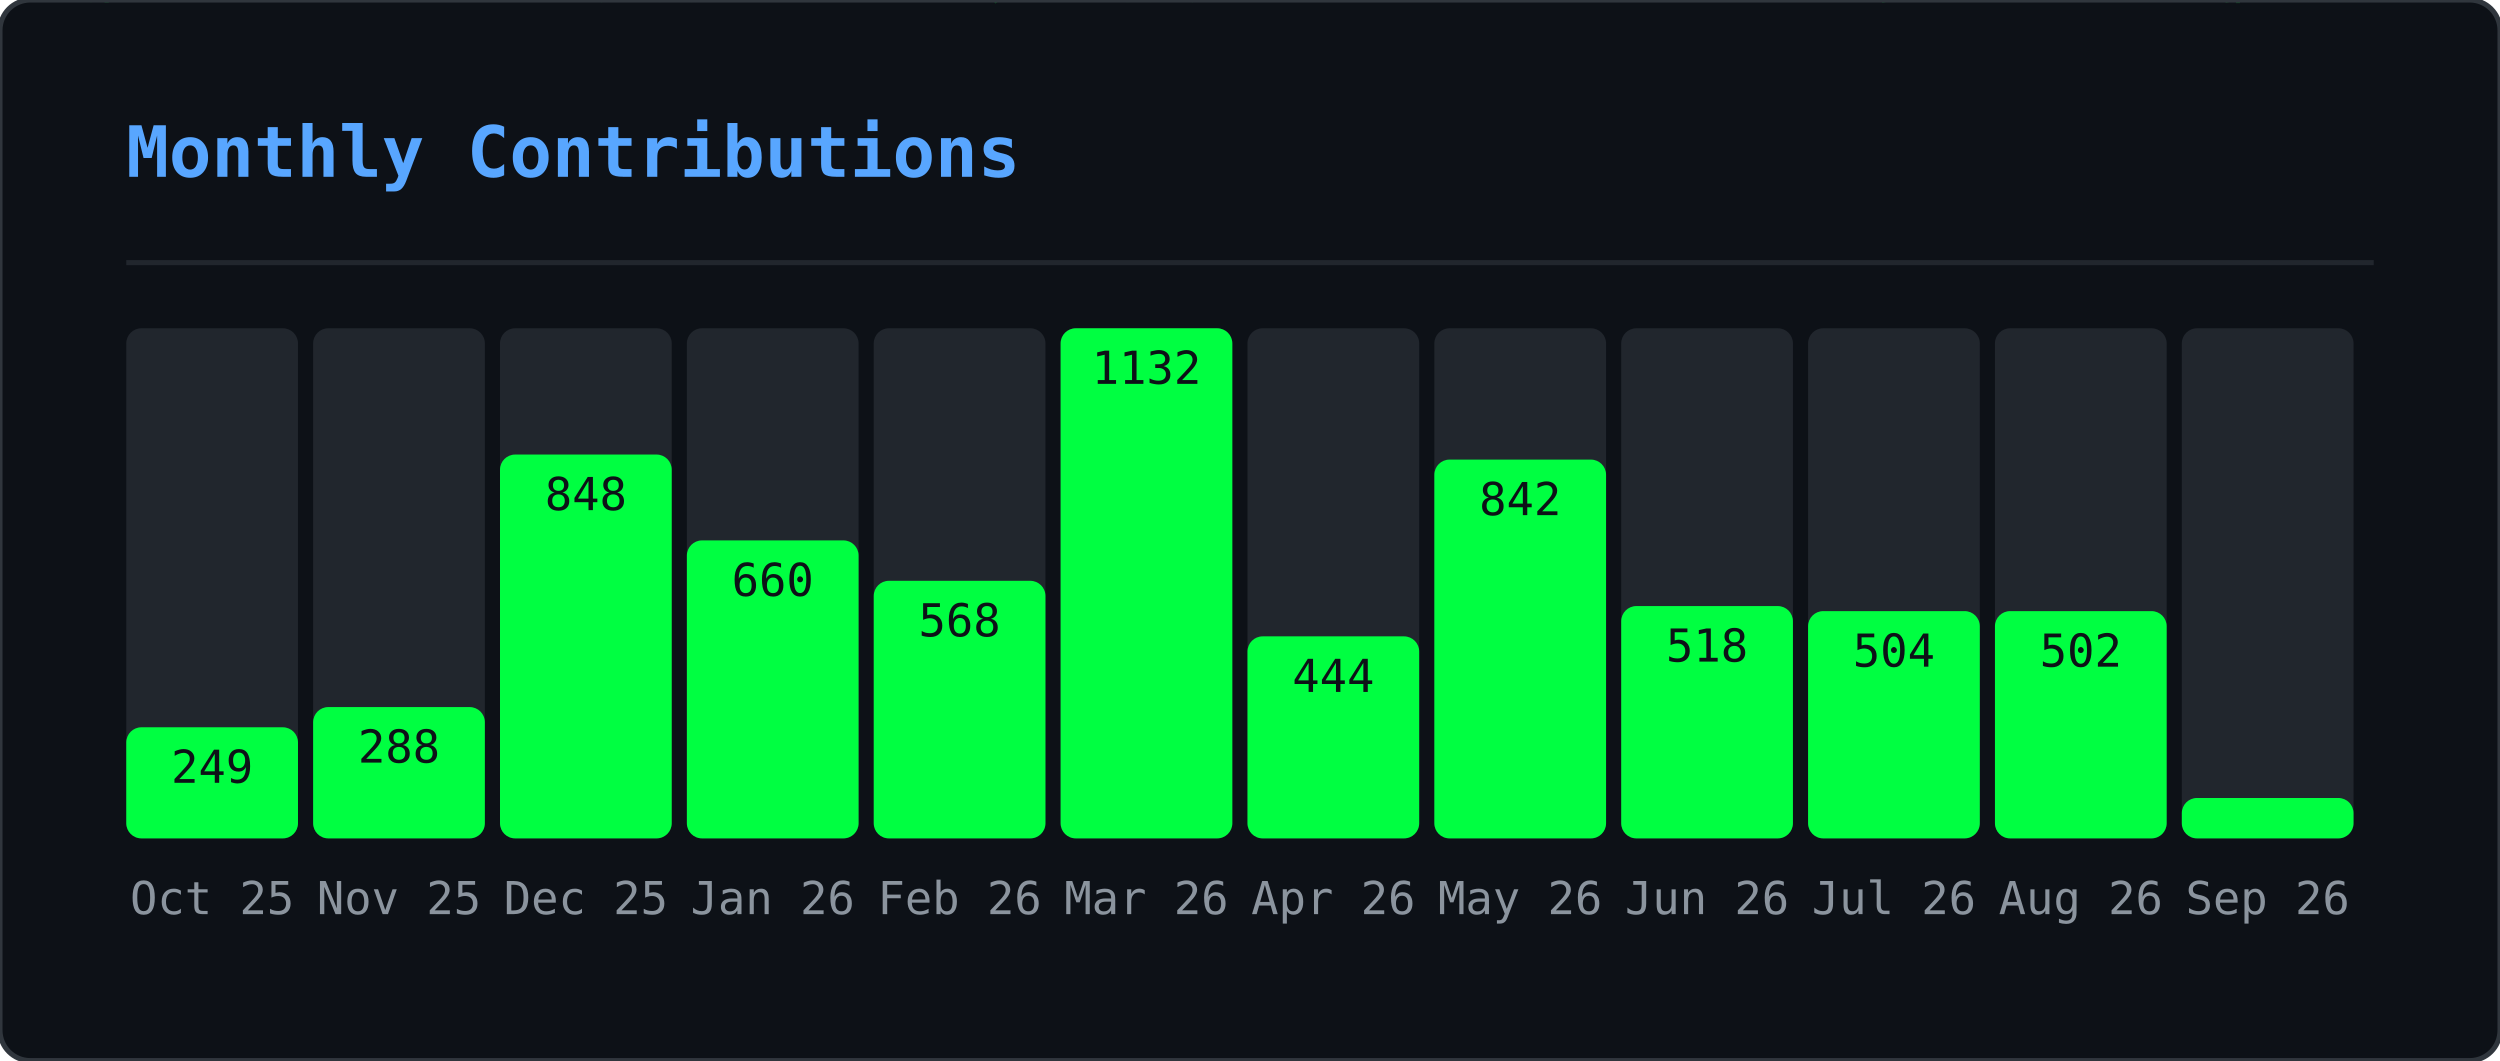
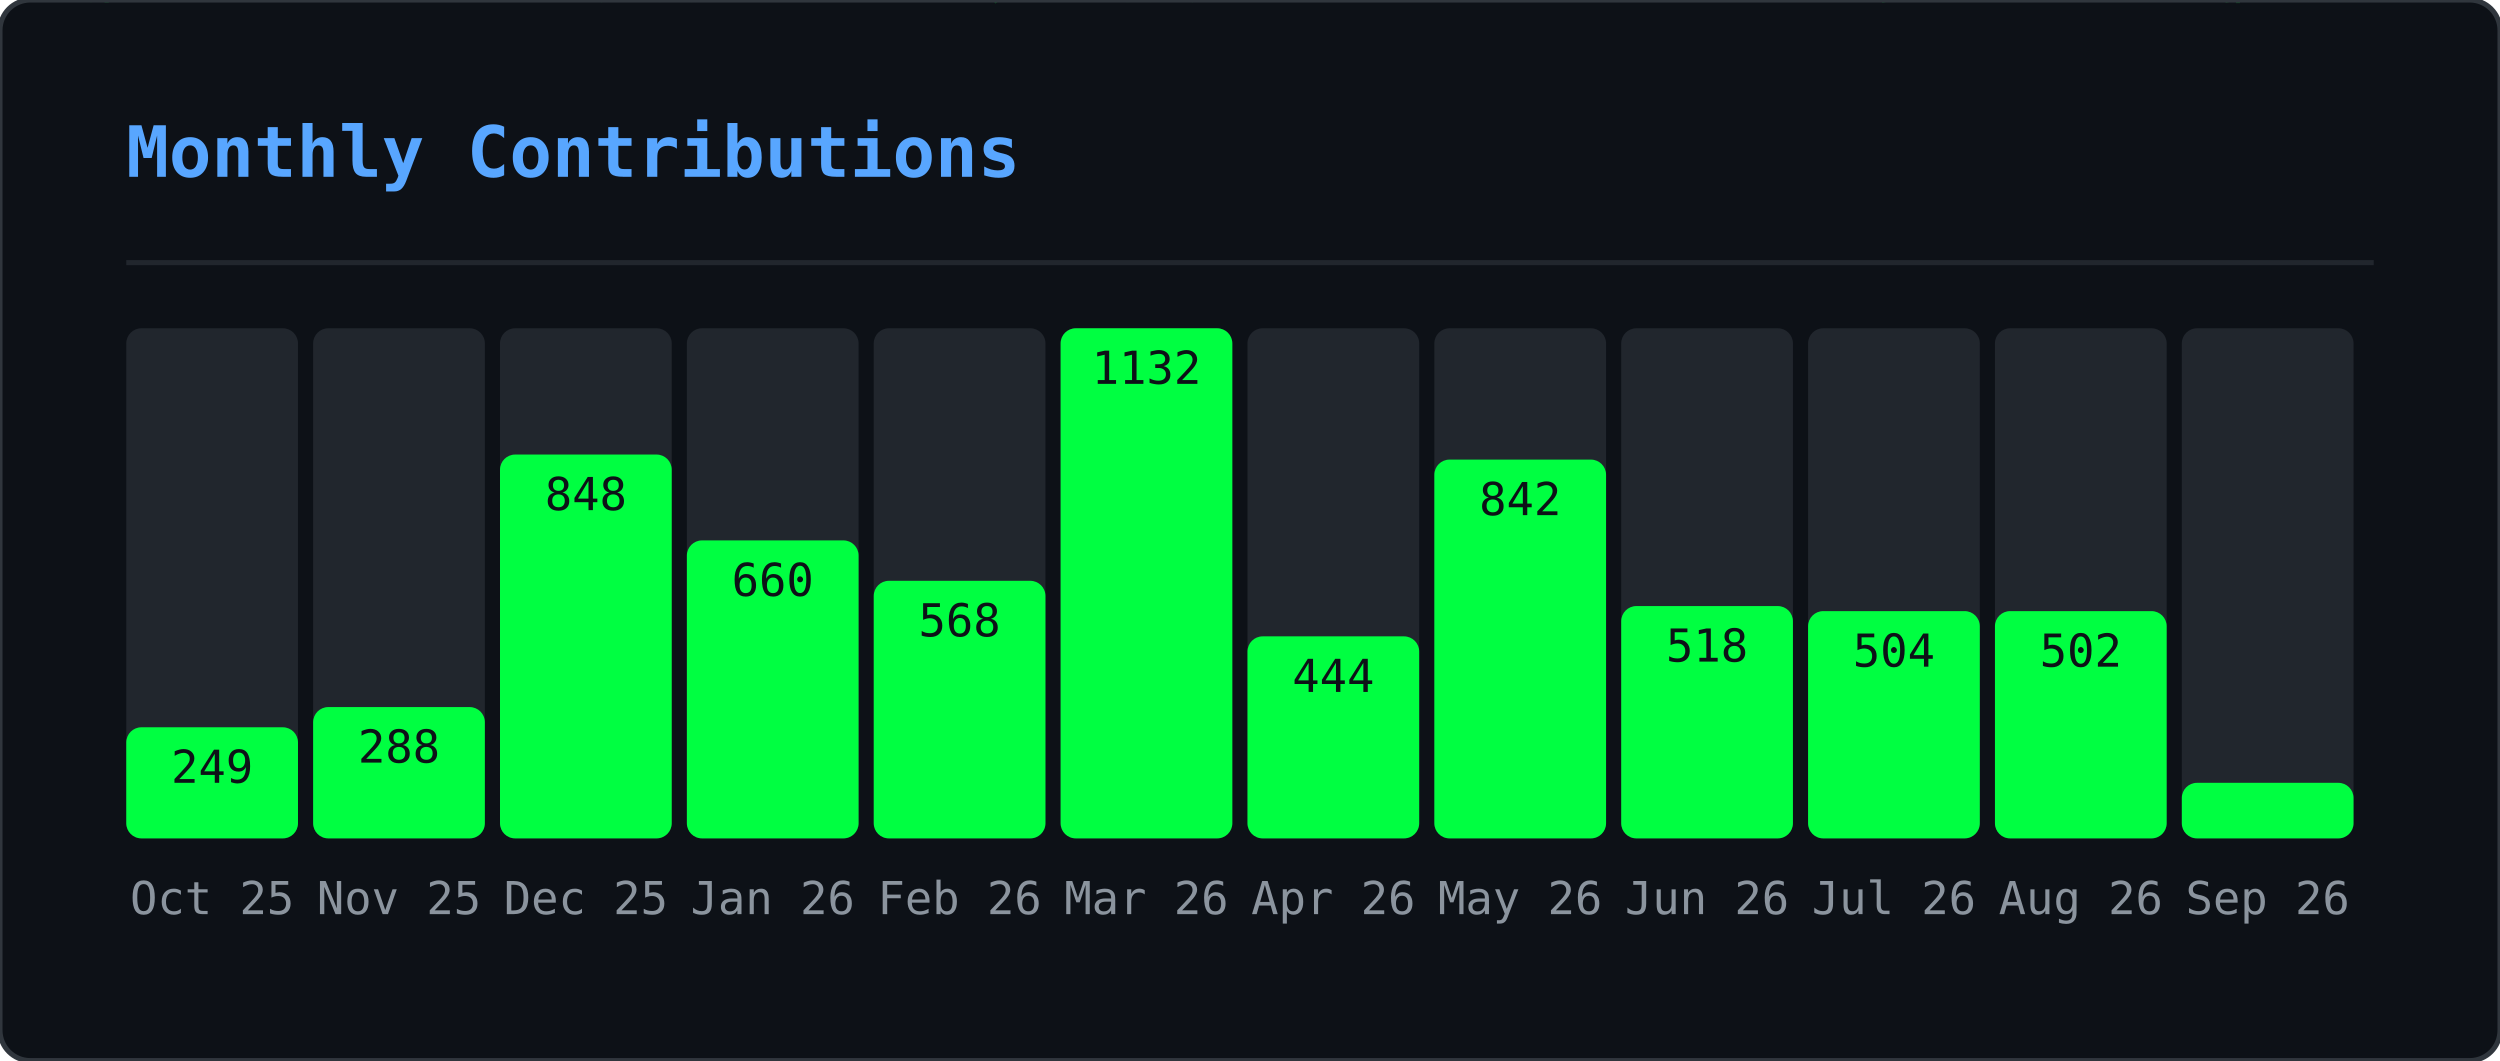
<svg xmlns="http://www.w3.org/2000/svg" width="495" height="210" viewBox="0 0 495 210">
  <defs>
    <clipPath id="gmo-clip">
      <rect width="495" height="210" rx="6" />
    </clipPath>
  </defs>
  <rect width="495" height="210" rx="6" fill="#0d1117" />
  <g clip-path="url(#gmo-clip)">
    <g opacity="0.22">
      <style>@keyframes gmo0{from{transform:translateY(-46px)}to{transform:translateY(224px)}}@keyframes gmo1{from{transform:translateY(-46px)}to{transform:translateY(224px)}}@keyframes gmo2{from{transform:translateY(-46px)}to{transform:translateY(224px)}}@keyframes gmo3{from{transform:translateY(-46px)}to{transform:translateY(224px)}}@keyframes gmo4{from{transform:translateY(-46px)}to{transform:translateY(224px)}}@keyframes gmo5{from{transform:translateY(-46px)}to{transform:translateY(224px)}}@keyframes gmo6{from{transform:translateY(-46px)}to{transform:translateY(224px)}}@keyframes gmo7{from{transform:translateY(-46px)}to{transform:translateY(224px)}}@keyframes gmo8{from{transform:translateY(-46px)}to{transform:translateY(224px)}}@keyframes gmo9{from{transform:translateY(-46px)}to{transform:translateY(224px)}}@keyframes gmo10{from{transform:translateY(-46px)}to{transform:translateY(224px)}}@keyframes gmo11{from{transform:translateY(-46px)}to{transform:translateY(224px)}}@keyframes gmo12{from{transform:translateY(-46px)}to{transform:translateY(224px)}}@keyframes gmo13{from{transform:translateY(-46px)}to{transform:translateY(224px)}}@keyframes gmo14{from{transform:translateY(-46px)}to{transform:translateY(224px)}}@keyframes gmo15{from{transform:translateY(-46px)}to{transform:translateY(224px)}}@keyframes gmo16{from{transform:translateY(-46px)}to{transform:translateY(224px)}}@keyframes gmo17{from{transform:translateY(-46px)}to{transform:translateY(224px)}}@keyframes gmo18{from{transform:translateY(-46px)}to{transform:translateY(224px)}}@keyframes gmo19{from{transform:translateY(-46px)}to{transform:translateY(224px)}}@keyframes gmo20{from{transform:translateY(-46px)}to{transform:translateY(224px)}}@keyframes gmo21{from{transform:translateY(-46px)}to{transform:translateY(224px)}}@keyframes gmo22{from{transform:translateY(-46px)}to{transform:translateY(224px)}}@keyframes gmo23{from{transform:translateY(-46px)}to{transform:translateY(224px)}}@keyframes gmo24{from{transform:translateY(-46px)}to{transform:translateY(224px)}}@keyframes gmo25{from{transform:translateY(-46px)}to{transform:translateY(224px)}}@keyframes gmo26{from{transform:translateY(-46px)}to{transform:translateY(224px)}}@keyframes gmo27{from{transform:translateY(-46px)}to{transform:translateY(224px)}}@keyframes gmo28{from{transform:translateY(-46px)}to{transform:translateY(224px)}}@keyframes gmo29{from{transform:translateY(-46px)}to{transform:translateY(224px)}}@keyframes gmo30{from{transform:translateY(-46px)}to{transform:translateY(224px)}}@keyframes gmo31{from{transform:translateY(-46px)}to{transform:translateY(224px)}}@keyframes gmo32{from{transform:translateY(-46px)}to{transform:translateY(224px)}}@keyframes gmo33{from{transform:translateY(-46px)}to{transform:translateY(224px)}}@keyframes gmo34{from{transform:translateY(-46px)}to{transform:translateY(224px)}}@keyframes gmo35{from{transform:translateY(-46px)}to{transform:translateY(224px)}}@keyframes gmo36{from{transform:translateY(-46px)}to{transform:translateY(224px)}}@keyframes gmo37{from{transform:translateY(-46px)}to{transform:translateY(224px)}}</style>
      <g style="animation:gmo0 3.17s linear infinite;animation-delay:-1.98s">
        <text x="347" y="0" font-family="monospace" font-size="12" fill="#00ff41">ｵ</text>
        <text x="347" y="-14" font-family="monospace" font-size="12" fill="#00ff41" opacity="0.75">ｹ</text>
        <text x="347" y="-28" font-family="monospace" font-size="12" fill="#00ff41" opacity="0.50">ﾙ</text>
        <text x="347" y="-42" font-family="monospace" font-size="12" fill="#00ff41" opacity="0.25">ﾝ</text>
      </g>
      <g style="animation:gmo1 2.45s linear infinite;animation-delay:-0.88s">
        <text x="370" y="0" font-family="monospace" font-size="12" fill="#00ff41">ｬ</text>
        <text x="370" y="-14" font-family="monospace" font-size="12" fill="#00ff41" opacity="0.75">ﾈ</text>
        <text x="370" y="-28" font-family="monospace" font-size="12" fill="#00ff41" opacity="0.50">ｪ</text>
        <text x="370" y="-42" font-family="monospace" font-size="12" fill="#00ff41" opacity="0.25">ﾒ</text>
      </g>
      <g style="animation:gmo2 1.54s linear infinite;animation-delay:-0.38s">
        <text x="143" y="0" font-family="monospace" font-size="12" fill="#00ff41">ｼ</text>
        <text x="143" y="-14" font-family="monospace" font-size="12" fill="#00ff41" opacity="0.75">ﾆ</text>
        <text x="143" y="-28" font-family="monospace" font-size="12" fill="#00ff41" opacity="0.50">ﾃ</text>
        <text x="143" y="-42" font-family="monospace" font-size="12" fill="#00ff41" opacity="0.25">ﾍ</text>
      </g>
      <g style="animation:gmo3 1.56s linear infinite;animation-delay:-0.33s">
        <text x="195" y="0" font-family="monospace" font-size="12" fill="#00ff41">ｯ</text>
        <text x="195" y="-14" font-family="monospace" font-size="12" fill="#00ff41" opacity="0.75">ﾃ</text>
        <text x="195" y="-28" font-family="monospace" font-size="12" fill="#00ff41" opacity="0.50">0</text>
        <text x="195" y="-42" font-family="monospace" font-size="12" fill="#00ff41" opacity="0.25">ﾐ</text>
      </g>
      <g style="animation:gmo4 2.69s linear infinite;animation-delay:-1.17s">
        <text x="23" y="0" font-family="monospace" font-size="12" fill="#00ff41">ｾ</text>
        <text x="23" y="-14" font-family="monospace" font-size="12" fill="#00ff41" opacity="0.75">3</text>
        <text x="23" y="-28" font-family="monospace" font-size="12" fill="#00ff41" opacity="0.50">ﾔ</text>
        <text x="23" y="-42" font-family="monospace" font-size="12" fill="#00ff41" opacity="0.25">ｭ</text>
      </g>
      <g style="animation:gmo5 1.52s linear infinite;animation-delay:-0.85s">
        <text x="277" y="0" font-family="monospace" font-size="12" fill="#00ff41">ｪ</text>
        <text x="277" y="-14" font-family="monospace" font-size="12" fill="#00ff41" opacity="0.75">ﾕ</text>
        <text x="277" y="-28" font-family="monospace" font-size="12" fill="#00ff41" opacity="0.50">5</text>
        <text x="277" y="-42" font-family="monospace" font-size="12" fill="#00ff41" opacity="0.25">ﾁ</text>
      </g>
      <g style="animation:gmo6 1.74s linear infinite;animation-delay:-1.14s">
        <text x="456" y="0" font-family="monospace" font-size="12" fill="#00ff41">0</text>
        <text x="456" y="-14" font-family="monospace" font-size="12" fill="#00ff41" opacity="0.75">ｬ</text>
        <text x="456" y="-28" font-family="monospace" font-size="12" fill="#00ff41" opacity="0.50">ﾗ</text>
        <text x="456" y="-42" font-family="monospace" font-size="12" fill="#00ff41" opacity="0.25">ｭ</text>
      </g>
      <g style="animation:gmo7 3.18s linear infinite;animation-delay:-3.10s">
        <text x="60" y="0" font-family="monospace" font-size="12" fill="#00ff41">9</text>
        <text x="60" y="-14" font-family="monospace" font-size="12" fill="#00ff41" opacity="0.75">ｿ</text>
        <text x="60" y="-28" font-family="monospace" font-size="12" fill="#00ff41" opacity="0.50">1</text>
        <text x="60" y="-42" font-family="monospace" font-size="12" fill="#00ff41" opacity="0.25">ﾔ</text>
      </g>
      <g style="animation:gmo8 2.71s linear infinite;animation-delay:-1.03s">
        <text x="250" y="0" font-family="monospace" font-size="12" fill="#00ff41">ﾆ</text>
        <text x="250" y="-14" font-family="monospace" font-size="12" fill="#00ff41" opacity="0.75">ｳ</text>
        <text x="250" y="-28" font-family="monospace" font-size="12" fill="#00ff41" opacity="0.50">ﾔ</text>
        <text x="250" y="-42" font-family="monospace" font-size="12" fill="#00ff41" opacity="0.25">ｶ</text>
      </g>
      <g style="animation:gmo9 2.04s linear infinite;animation-delay:-2.01s">
        <text x="69" y="0" font-family="monospace" font-size="12" fill="#00ff41">ﾑ</text>
        <text x="69" y="-14" font-family="monospace" font-size="12" fill="#00ff41" opacity="0.75">0</text>
        <text x="69" y="-28" font-family="monospace" font-size="12" fill="#00ff41" opacity="0.50">ﾜ</text>
        <text x="69" y="-42" font-family="monospace" font-size="12" fill="#00ff41" opacity="0.25">ｾ</text>
      </g>
      <g style="animation:gmo10 2.79s linear infinite;animation-delay:-1.46s">
        <text x="434" y="0" font-family="monospace" font-size="12" fill="#00ff41">ﾐ</text>
        <text x="434" y="-14" font-family="monospace" font-size="12" fill="#00ff41" opacity="0.75">ﾐ</text>
        <text x="434" y="-28" font-family="monospace" font-size="12" fill="#00ff41" opacity="0.50">ｨ</text>
        <text x="434" y="-42" font-family="monospace" font-size="12" fill="#00ff41" opacity="0.25">ｱ</text>
      </g>
      <g style="animation:gmo11 2.20s linear infinite;animation-delay:-1.15s">
        <text x="128" y="0" font-family="monospace" font-size="12" fill="#00ff41">ﾔ</text>
        <text x="128" y="-14" font-family="monospace" font-size="12" fill="#00ff41" opacity="0.75">ﾈ</text>
        <text x="128" y="-28" font-family="monospace" font-size="12" fill="#00ff41" opacity="0.50">ｺ</text>
        <text x="128" y="-42" font-family="monospace" font-size="12" fill="#00ff41" opacity="0.25">ﾏ</text>
      </g>
      <g style="animation:gmo12 1.68s linear infinite;animation-delay:-0.15s">
        <text x="16" y="0" font-family="monospace" font-size="12" fill="#00ff41">ｦ</text>
        <text x="16" y="-14" font-family="monospace" font-size="12" fill="#00ff41" opacity="0.75">ｹ</text>
        <text x="16" y="-28" font-family="monospace" font-size="12" fill="#00ff41" opacity="0.50">9</text>
        <text x="16" y="-42" font-family="monospace" font-size="12" fill="#00ff41" opacity="0.25">ﾂ</text>
      </g>
      <g style="animation:gmo13 2.59s linear infinite;animation-delay:-1.86s">
        <text x="211" y="0" font-family="monospace" font-size="12" fill="#00ff41">6</text>
        <text x="211" y="-14" font-family="monospace" font-size="12" fill="#00ff41" opacity="0.75">7</text>
        <text x="211" y="-28" font-family="monospace" font-size="12" fill="#00ff41" opacity="0.50">3</text>
        <text x="211" y="-42" font-family="monospace" font-size="12" fill="#00ff41" opacity="0.25">ｹ</text>
      </g>
      <g style="animation:gmo14 2.60s linear infinite;animation-delay:-0.65s">
        <text x="346" y="0" font-family="monospace" font-size="12" fill="#00ff41">ｶ</text>
        <text x="346" y="-14" font-family="monospace" font-size="12" fill="#00ff41" opacity="0.75">3</text>
        <text x="346" y="-28" font-family="monospace" font-size="12" fill="#00ff41" opacity="0.50">ｮ</text>
        <text x="346" y="-42" font-family="monospace" font-size="12" fill="#00ff41" opacity="0.25">ｼ</text>
      </g>
      <g style="animation:gmo15 2.37s linear infinite;animation-delay:-0.49s">
        <text x="70" y="0" font-family="monospace" font-size="12" fill="#00ff41">7</text>
        <text x="70" y="-14" font-family="monospace" font-size="12" fill="#00ff41" opacity="0.75">0</text>
        <text x="70" y="-28" font-family="monospace" font-size="12" fill="#00ff41" opacity="0.50">ﾊ</text>
        <text x="70" y="-42" font-family="monospace" font-size="12" fill="#00ff41" opacity="0.25">ﾔ</text>
      </g>
      <g style="animation:gmo16 1.89s linear infinite;animation-delay:-0.64s">
        <text x="421" y="0" font-family="monospace" font-size="12" fill="#00ff41">ﾁ</text>
        <text x="421" y="-14" font-family="monospace" font-size="12" fill="#00ff41" opacity="0.75">8</text>
        <text x="421" y="-28" font-family="monospace" font-size="12" fill="#00ff41" opacity="0.50">ﾓ</text>
        <text x="421" y="-42" font-family="monospace" font-size="12" fill="#00ff41" opacity="0.25">ﾘ</text>
      </g>
      <g style="animation:gmo17 1.82s linear infinite;animation-delay:-0.95s">
        <text x="117" y="0" font-family="monospace" font-size="12" fill="#00ff41">ﾗ</text>
        <text x="117" y="-14" font-family="monospace" font-size="12" fill="#00ff41" opacity="0.75">ｴ</text>
        <text x="117" y="-28" font-family="monospace" font-size="12" fill="#00ff41" opacity="0.50">ｯ</text>
        <text x="117" y="-42" font-family="monospace" font-size="12" fill="#00ff41" opacity="0.25">ﾍ</text>
      </g>
      <g style="animation:gmo18 2.63s linear infinite;animation-delay:-1.87s">
        <text x="274" y="0" font-family="monospace" font-size="12" fill="#00ff41">ﾚ</text>
        <text x="274" y="-14" font-family="monospace" font-size="12" fill="#00ff41" opacity="0.75">ﾐ</text>
        <text x="274" y="-28" font-family="monospace" font-size="12" fill="#00ff41" opacity="0.50">ｶ</text>
        <text x="274" y="-42" font-family="monospace" font-size="12" fill="#00ff41" opacity="0.25">0</text>
      </g>
      <g style="animation:gmo19 2.65s linear infinite;animation-delay:-1.13s">
        <text x="438" y="0" font-family="monospace" font-size="12" fill="#00ff41">ｬ</text>
        <text x="438" y="-14" font-family="monospace" font-size="12" fill="#00ff41" opacity="0.75">ﾇ</text>
        <text x="438" y="-28" font-family="monospace" font-size="12" fill="#00ff41" opacity="0.50">ｶ</text>
        <text x="438" y="-42" font-family="monospace" font-size="12" fill="#00ff41" opacity="0.25">ﾖ</text>
      </g>
      <g style="animation:gmo20 2.58s linear infinite;animation-delay:-0.10s">
        <text x="220" y="0" font-family="monospace" font-size="12" fill="#00ff41">ｲ</text>
        <text x="220" y="-14" font-family="monospace" font-size="12" fill="#00ff41" opacity="0.75">ﾜ</text>
        <text x="220" y="-28" font-family="monospace" font-size="12" fill="#00ff41" opacity="0.50">8</text>
        <text x="220" y="-42" font-family="monospace" font-size="12" fill="#00ff41" opacity="0.25">ﾜ</text>
      </g>
      <g style="animation:gmo21 3.19s linear infinite;animation-delay:-2.81s">
        <text x="157" y="0" font-family="monospace" font-size="12" fill="#00ff41">ﾎ</text>
        <text x="157" y="-14" font-family="monospace" font-size="12" fill="#00ff41" opacity="0.75">ﾎ</text>
        <text x="157" y="-28" font-family="monospace" font-size="12" fill="#00ff41" opacity="0.50">ﾝ</text>
        <text x="157" y="-42" font-family="monospace" font-size="12" fill="#00ff41" opacity="0.25">ﾐ</text>
      </g>
      <g style="animation:gmo22 2.13s linear infinite;animation-delay:-1.11s">
        <text x="243" y="0" font-family="monospace" font-size="12" fill="#00ff41">6</text>
        <text x="243" y="-14" font-family="monospace" font-size="12" fill="#00ff41" opacity="0.75">ｧ</text>
        <text x="243" y="-28" font-family="monospace" font-size="12" fill="#00ff41" opacity="0.50">ﾕ</text>
        <text x="243" y="-42" font-family="monospace" font-size="12" fill="#00ff41" opacity="0.25">ﾛ</text>
      </g>
      <g style="animation:gmo23 2.82s linear infinite;animation-delay:-2.46s">
        <text x="136" y="0" font-family="monospace" font-size="12" fill="#00ff41">ｱ</text>
        <text x="136" y="-14" font-family="monospace" font-size="12" fill="#00ff41" opacity="0.75">3</text>
        <text x="136" y="-28" font-family="monospace" font-size="12" fill="#00ff41" opacity="0.50">5</text>
        <text x="136" y="-42" font-family="monospace" font-size="12" fill="#00ff41" opacity="0.25">ﾄ</text>
      </g>
      <g style="animation:gmo24 2.59s linear infinite;animation-delay:-1.04s">
        <text x="259" y="0" font-family="monospace" font-size="12" fill="#00ff41">8</text>
        <text x="259" y="-14" font-family="monospace" font-size="12" fill="#00ff41" opacity="0.75">ﾀ</text>
        <text x="259" y="-28" font-family="monospace" font-size="12" fill="#00ff41" opacity="0.50">ｻ</text>
        <text x="259" y="-42" font-family="monospace" font-size="12" fill="#00ff41" opacity="0.25">ﾘ</text>
      </g>
      <g style="animation:gmo25 3.12s linear infinite;animation-delay:-0.27s">
        <text x="233" y="0" font-family="monospace" font-size="12" fill="#00ff41">ｷ</text>
        <text x="233" y="-14" font-family="monospace" font-size="12" fill="#00ff41" opacity="0.75">ﾍ</text>
        <text x="233" y="-28" font-family="monospace" font-size="12" fill="#00ff41" opacity="0.50">ﾁ</text>
        <text x="233" y="-42" font-family="monospace" font-size="12" fill="#00ff41" opacity="0.25">ｪ</text>
      </g>
      <g style="animation:gmo26 2.75s linear infinite;animation-delay:-0.30s">
        <text x="382" y="0" font-family="monospace" font-size="12" fill="#00ff41">ｭ</text>
        <text x="382" y="-14" font-family="monospace" font-size="12" fill="#00ff41" opacity="0.75">3</text>
        <text x="382" y="-28" font-family="monospace" font-size="12" fill="#00ff41" opacity="0.50">ﾗ</text>
        <text x="382" y="-42" font-family="monospace" font-size="12" fill="#00ff41" opacity="0.25">ﾂ</text>
      </g>
      <g style="animation:gmo27 2.43s linear infinite;animation-delay:-0.93s">
        <text x="135" y="0" font-family="monospace" font-size="12" fill="#00ff41">ﾌ</text>
        <text x="135" y="-14" font-family="monospace" font-size="12" fill="#00ff41" opacity="0.75">ﾀ</text>
        <text x="135" y="-28" font-family="monospace" font-size="12" fill="#00ff41" opacity="0.50">ｩ</text>
        <text x="135" y="-42" font-family="monospace" font-size="12" fill="#00ff41" opacity="0.25">ﾗ</text>
      </g>
      <g style="animation:gmo28 1.82s linear infinite;animation-delay:-1.45s">
        <text x="292" y="0" font-family="monospace" font-size="12" fill="#00ff41">ｴ</text>
        <text x="292" y="-14" font-family="monospace" font-size="12" fill="#00ff41" opacity="0.75">ﾏ</text>
        <text x="292" y="-28" font-family="monospace" font-size="12" fill="#00ff41" opacity="0.50">ｼ</text>
        <text x="292" y="-42" font-family="monospace" font-size="12" fill="#00ff41" opacity="0.25">ｱ</text>
      </g>
      <g style="animation:gmo29 2.70s linear infinite;animation-delay:-0.09s">
        <text x="226" y="0" font-family="monospace" font-size="12" fill="#00ff41">ｸ</text>
        <text x="226" y="-14" font-family="monospace" font-size="12" fill="#00ff41" opacity="0.75">ﾍ</text>
        <text x="226" y="-28" font-family="monospace" font-size="12" fill="#00ff41" opacity="0.50">ﾏ</text>
        <text x="226" y="-42" font-family="monospace" font-size="12" fill="#00ff41" opacity="0.25">ﾇ</text>
      </g>
      <g style="animation:gmo30 2.38s linear infinite;animation-delay:-0.91s">
        <text x="359" y="0" font-family="monospace" font-size="12" fill="#00ff41">ｽ</text>
        <text x="359" y="-14" font-family="monospace" font-size="12" fill="#00ff41" opacity="0.75">ｹ</text>
        <text x="359" y="-28" font-family="monospace" font-size="12" fill="#00ff41" opacity="0.50">ｳ</text>
        <text x="359" y="-42" font-family="monospace" font-size="12" fill="#00ff41" opacity="0.25">ｪ</text>
      </g>
      <g style="animation:gmo31 2.02s linear infinite;animation-delay:-1.07s">
        <text x="440" y="0" font-family="monospace" font-size="12" fill="#00ff41">ｨ</text>
        <text x="440" y="-14" font-family="monospace" font-size="12" fill="#00ff41" opacity="0.75">ｶ</text>
        <text x="440" y="-28" font-family="monospace" font-size="12" fill="#00ff41" opacity="0.50">ｲ</text>
        <text x="440" y="-42" font-family="monospace" font-size="12" fill="#00ff41" opacity="0.25">0</text>
      </g>
      <g style="animation:gmo32 2.12s linear infinite;animation-delay:-0.56s">
        <text x="300" y="0" font-family="monospace" font-size="12" fill="#00ff41">ﾂ</text>
        <text x="300" y="-14" font-family="monospace" font-size="12" fill="#00ff41" opacity="0.75">ｻ</text>
        <text x="300" y="-28" font-family="monospace" font-size="12" fill="#00ff41" opacity="0.50">ｭ</text>
        <text x="300" y="-42" font-family="monospace" font-size="12" fill="#00ff41" opacity="0.25">ｬ</text>
      </g>
      <g style="animation:gmo33 2.94s linear infinite;animation-delay:-0.60s">
        <text x="350" y="0" font-family="monospace" font-size="12" fill="#00ff41">1</text>
        <text x="350" y="-14" font-family="monospace" font-size="12" fill="#00ff41" opacity="0.75">ﾓ</text>
        <text x="350" y="-28" font-family="monospace" font-size="12" fill="#00ff41" opacity="0.50">8</text>
        <text x="350" y="-42" font-family="monospace" font-size="12" fill="#00ff41" opacity="0.25">4</text>
      </g>
      <g style="animation:gmo34 1.56s linear infinite;animation-delay:-0.30s">
        <text x="230" y="0" font-family="monospace" font-size="12" fill="#00ff41">1</text>
        <text x="230" y="-14" font-family="monospace" font-size="12" fill="#00ff41" opacity="0.75">ﾝ</text>
        <text x="230" y="-28" font-family="monospace" font-size="12" fill="#00ff41" opacity="0.50">ｭ</text>
        <text x="230" y="-42" font-family="monospace" font-size="12" fill="#00ff41" opacity="0.25">ﾘ</text>
      </g>
      <g style="animation:gmo35 1.82s linear infinite;animation-delay:-1.61s">
        <text x="24" y="0" font-family="monospace" font-size="12" fill="#00ff41">7</text>
        <text x="24" y="-14" font-family="monospace" font-size="12" fill="#00ff41" opacity="0.75">ｲ</text>
        <text x="24" y="-28" font-family="monospace" font-size="12" fill="#00ff41" opacity="0.50">ｱ</text>
        <text x="24" y="-42" font-family="monospace" font-size="12" fill="#00ff41" opacity="0.25">ｱ</text>
      </g>
      <g style="animation:gmo36 3.09s linear infinite;animation-delay:-2.58s">
        <text x="18" y="0" font-family="monospace" font-size="12" fill="#00ff41">ﾈ</text>
        <text x="18" y="-14" font-family="monospace" font-size="12" fill="#00ff41" opacity="0.75">ｿ</text>
        <text x="18" y="-28" font-family="monospace" font-size="12" fill="#00ff41" opacity="0.50">ｵ</text>
        <text x="18" y="-42" font-family="monospace" font-size="12" fill="#00ff41" opacity="0.25">ｴ</text>
      </g>
      <g style="animation:gmo37 2.82s linear infinite;animation-delay:-0.52s">
        <text x="457" y="0" font-family="monospace" font-size="12" fill="#00ff41">1</text>
        <text x="457" y="-14" font-family="monospace" font-size="12" fill="#00ff41" opacity="0.75">ｹ</text>
        <text x="457" y="-28" font-family="monospace" font-size="12" fill="#00ff41" opacity="0.50">ﾔ</text>
        <text x="457" y="-42" font-family="monospace" font-size="12" fill="#00ff41" opacity="0.25">ｴ</text>
      </g>
    </g>
  </g>
  <rect width="495" height="210" rx="6" fill="none" stroke="#30363d" stroke-width="1" />
  <text x="25" y="35" font-family="monospace" font-size="14" font-weight="600" fill="#58a6ff">Monthly Contributions</text>
  <line x1="25" y1="52" x2="470" y2="52" stroke="#21262d" stroke-width="1" />
  <rect x="25" y="65" width="34" height="101" rx="3" fill="#21262d" />
  <rect x="25" y="144" width="34" height="22" rx="3" fill="#00ff41" />
  <text x="42" y="181" text-anchor="middle" font-family="monospace" font-size="9" fill="#8b949e">Oct 25</text>
  <text x="42" y="155" text-anchor="middle" font-family="monospace" font-size="9" fill="#0d1117">249</text>
  <rect x="62" y="65" width="34" height="101" rx="3" fill="#21262d" />
  <rect x="62" y="140" width="34" height="26" rx="3" fill="#00ff41" />
  <text x="79" y="181" text-anchor="middle" font-family="monospace" font-size="9" fill="#8b949e">Nov 25</text>
  <text x="79" y="151" text-anchor="middle" font-family="monospace" font-size="9" fill="#0d1117">288</text>
  <rect x="99" y="65" width="34" height="101" rx="3" fill="#21262d" />
  <rect x="99" y="90" width="34" height="76" rx="3" fill="#00ff41" />
  <text x="116" y="181" text-anchor="middle" font-family="monospace" font-size="9" fill="#8b949e">Dec 25</text>
  <text x="116" y="101" text-anchor="middle" font-family="monospace" font-size="9" fill="#0d1117">848</text>
  <rect x="136" y="65" width="34" height="101" rx="3" fill="#21262d" />
  <rect x="136" y="107" width="34" height="59" rx="3" fill="#00ff41" />
  <text x="153" y="181" text-anchor="middle" font-family="monospace" font-size="9" fill="#8b949e">Jan 26</text>
  <text x="153" y="118" text-anchor="middle" font-family="monospace" font-size="9" fill="#0d1117">660</text>
  <rect x="173" y="65" width="34" height="101" rx="3" fill="#21262d" />
  <rect x="173" y="115" width="34" height="51" rx="3" fill="#00ff41" />
  <text x="190" y="181" text-anchor="middle" font-family="monospace" font-size="9" fill="#8b949e">Feb 26</text>
  <text x="190" y="126" text-anchor="middle" font-family="monospace" font-size="9" fill="#0d1117">568</text>
  <rect x="210" y="65" width="34" height="101" rx="3" fill="#21262d" />
  <rect x="210" y="65" width="34" height="101" rx="3" fill="#00ff41" />
  <text x="227" y="181" text-anchor="middle" font-family="monospace" font-size="9" fill="#8b949e">Mar 26</text>
  <text x="227" y="76" text-anchor="middle" font-family="monospace" font-size="9" fill="#0d1117">1132</text>
  <rect x="247" y="65" width="34" height="101" rx="3" fill="#21262d" />
  <rect x="247" y="126" width="34" height="40" rx="3" fill="#00ff41" />
  <text x="264" y="181" text-anchor="middle" font-family="monospace" font-size="9" fill="#8b949e">Apr 26</text>
  <text x="264" y="137" text-anchor="middle" font-family="monospace" font-size="9" fill="#0d1117">444</text>
  <rect x="284" y="65" width="34" height="101" rx="3" fill="#21262d" />
  <rect x="284" y="91" width="34" height="75" rx="3" fill="#00ff41" />
  <text x="301" y="181" text-anchor="middle" font-family="monospace" font-size="9" fill="#8b949e">May 26</text>
  <text x="301" y="102" text-anchor="middle" font-family="monospace" font-size="9" fill="#0d1117">842</text>
  <rect x="321" y="65" width="34" height="101" rx="3" fill="#21262d" />
  <rect x="321" y="120" width="34" height="46" rx="3" fill="#00ff41" />
  <text x="338" y="181" text-anchor="middle" font-family="monospace" font-size="9" fill="#8b949e">Jun 26</text>
  <text x="338" y="131" text-anchor="middle" font-family="monospace" font-size="9" fill="#0d1117">518</text>
  <rect x="358" y="65" width="34" height="101" rx="3" fill="#21262d" />
  <rect x="358" y="121" width="34" height="45" rx="3" fill="#00ff41" />
  <text x="375" y="181" text-anchor="middle" font-family="monospace" font-size="9" fill="#8b949e">Jul 26</text>
  <text x="375" y="132" text-anchor="middle" font-family="monospace" font-size="9" fill="#0d1117">504</text>
  <rect x="395" y="65" width="34" height="101" rx="3" fill="#21262d" />
  <rect x="395" y="121" width="34" height="45" rx="3" fill="#00ff41" />
  <text x="412" y="181" text-anchor="middle" font-family="monospace" font-size="9" fill="#8b949e">Aug 26</text>
  <text x="412" y="132" text-anchor="middle" font-family="monospace" font-size="9" fill="#0d1117">502</text>
  <rect x="432" y="65" width="34" height="101" rx="3" fill="#21262d" />
-   <rect x="432" y="158" width="34" height="8" rx="3" fill="#00ff41" />
+   <rect x="432" y="155" width="34" height="11" rx="3" fill="#00ff41" />
  <text x="449" y="181" text-anchor="middle" font-family="monospace" font-size="9" fill="#8b949e">Sep 26</text>
</svg>
